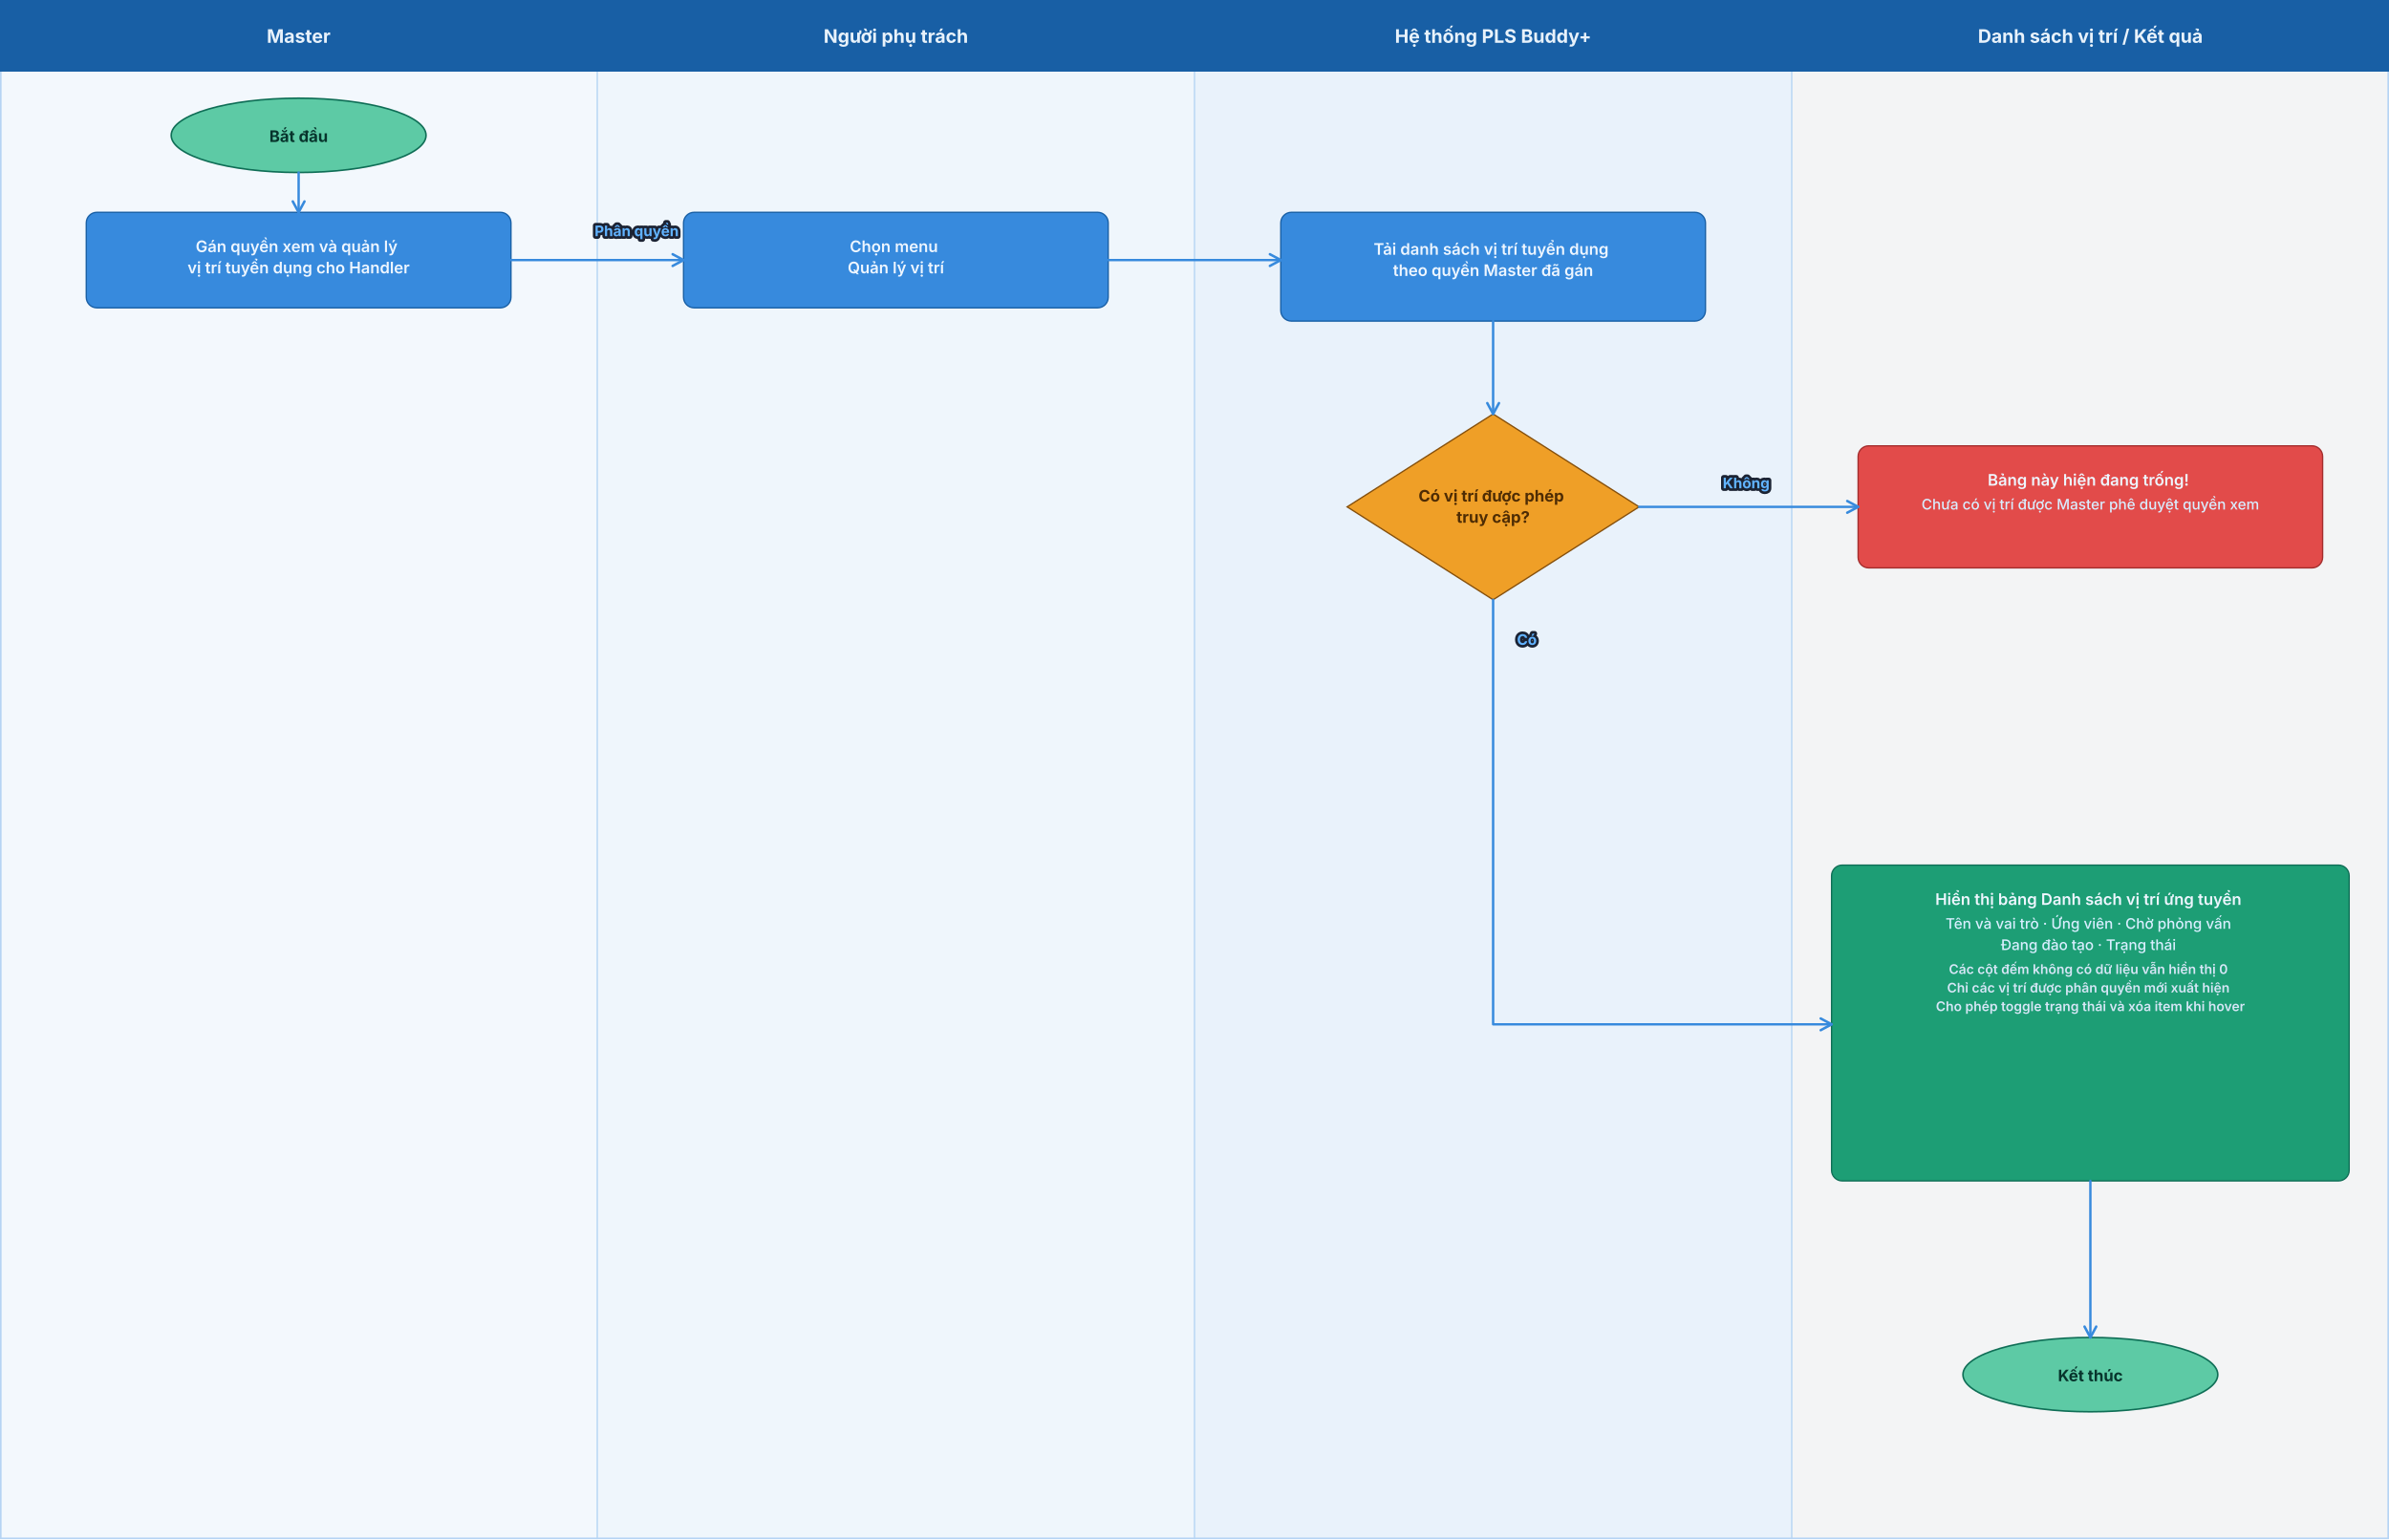
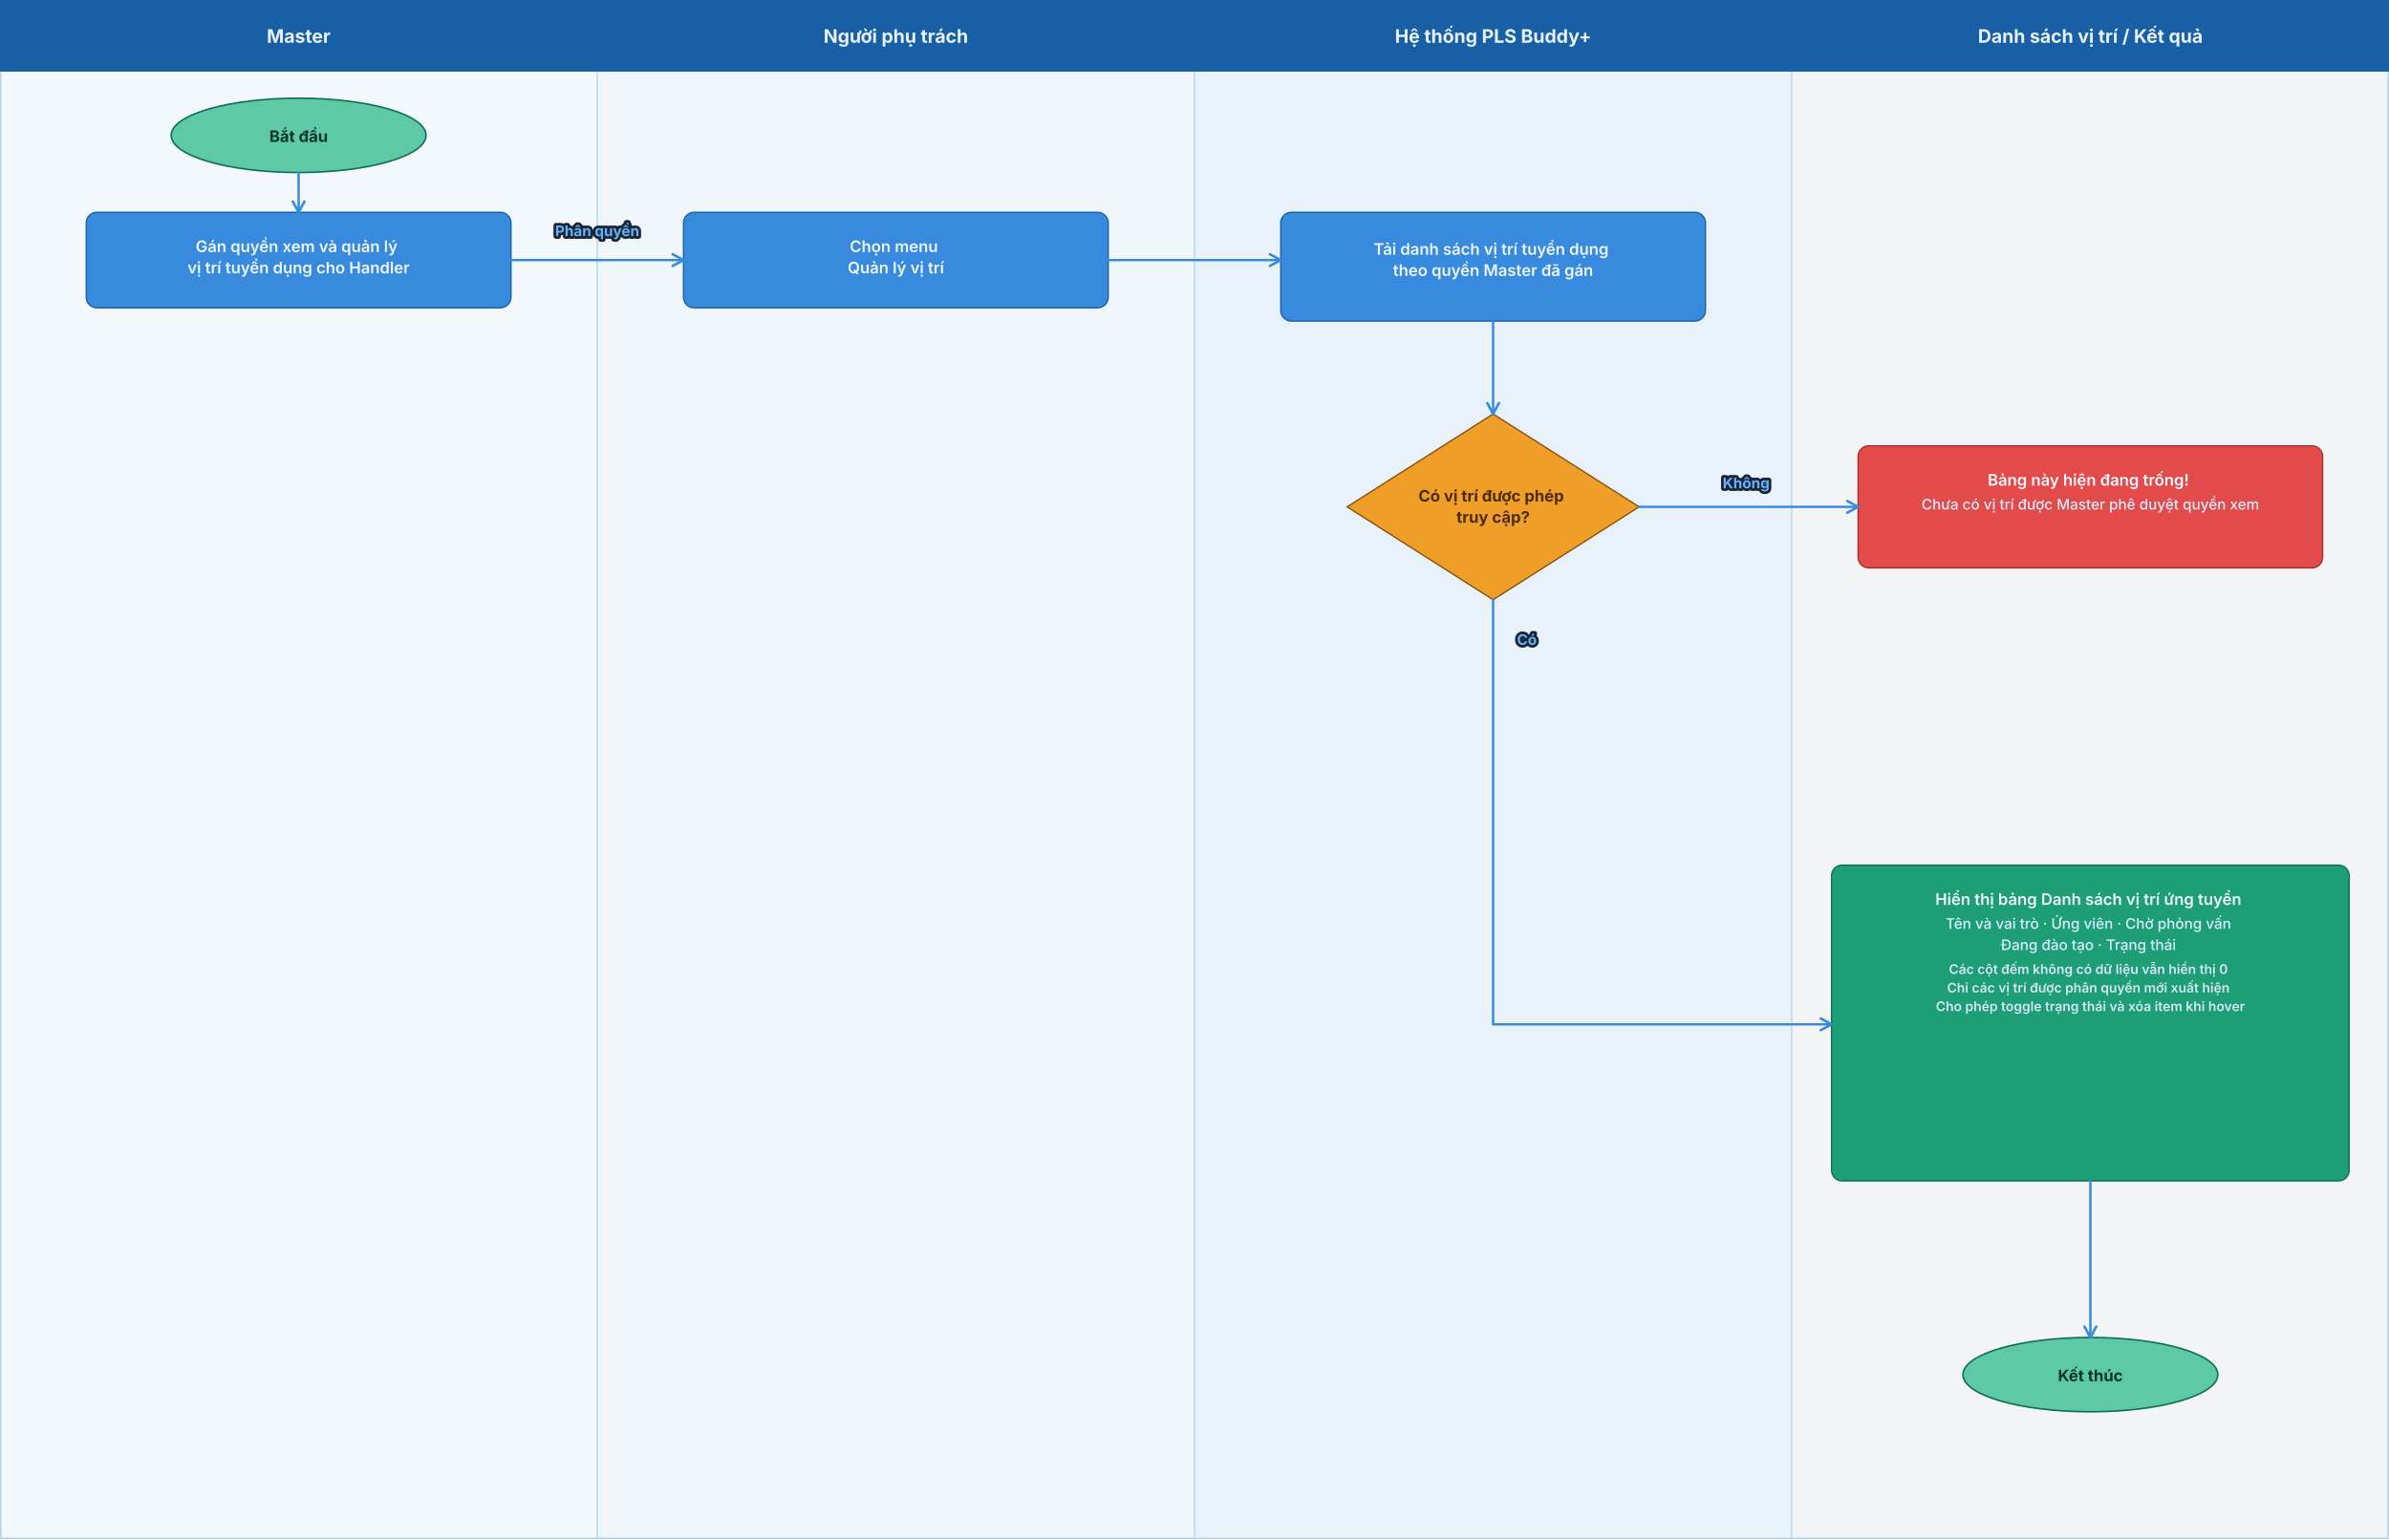
<svg xmlns="http://www.w3.org/2000/svg" width="1800" height="1160" viewBox="0 0 1800 1160" preserveAspectRatio="xMidYMid meet" role="img" aria-label="Swimlane chart xem danh sách vị trí tuyển dụng">
  <defs>
    <style>
      .outer-border { fill: none; stroke: #b5d4f4; stroke-width: 1.2; }
      .divider { stroke: #b5d4f4; stroke-width: 1; }
      .lane-head { fill: #185fa5; }
      .lane-title {
        fill: #e8f2fb;
        font-family: "SF Pro Text", "Inter", "Segoe UI", sans-serif;
        font-size: 14px;
        font-weight: 700;
        text-anchor: middle;
        dominant-baseline: middle;
      }
      .lane-master { fill: #378add; opacity: 0.06; }
      .lane-handler { fill: #378add; opacity: 0.08; }
      .lane-system { fill: #378add; opacity: 0.11; }
      .lane-result { fill: #6b7280; opacity: 0.08; }
      .task { fill: #378add; stroke: #185fa5; stroke-width: 1; }
      .result-ok { fill: #1d9e75; stroke: #0f6e56; stroke-width: 1; }
      .result-empty { fill: #e24b4a; stroke: #a32d2d; stroke-width: 1; }
      .start-end { fill: #5dcaa5; stroke: #0f6e56; stroke-width: 1.2; }
      .decision { fill: #ef9f27; stroke: #854f0b; stroke-width: 1; }
      .text-light {
        fill: #eef6ff;
        font-family: "SF Pro Text", "Inter", "Segoe UI", sans-serif;
        font-size: 12px;
        font-weight: 600;
        text-anchor: middle;
      }
      .text-dark {
        fill: #07342c;
        font-family: "SF Pro Text", "Inter", "Segoe UI", sans-serif;
        font-size: 12px;
        font-weight: 700;
        text-anchor: middle;
      }
      .decision-text {
        fill: #4e2c04;
        font-family: "SF Pro Text", "Inter", "Segoe UI", sans-serif;
        font-size: 12px;
        font-weight: 700;
        text-anchor: middle;
      }
      .subtext {
        fill: #d8eeff;
        font-family: "SF Pro Text", "Inter", "Segoe UI", sans-serif;
        font-size: 11px;
        font-weight: 500;
        text-anchor: middle;
      }
      .meta-text {
        fill: #d6e6f6;
        font-family: "SF Pro Text", "Inter", "Segoe UI", sans-serif;
        font-size: 10px;
        font-weight: 600;
        text-anchor: middle;
      }
      .line {
        fill: none;
        stroke: #378add;
        stroke-width: 1.8;
        stroke-linecap: round;
        stroke-linejoin: round;
        marker-end: url(#arrow);
      }
      .line-label {
        fill: #61b3ff;
        font-family: "SF Pro Text", "Inter", "Segoe UI", sans-serif;
        font-size: 11px;
        font-weight: 700;
        paint-order: stroke;
        stroke: rgba(10, 18, 34, 0.92);
        stroke-width: 4px;
        stroke-linejoin: round;
      }
    </style>
    <marker id="arrow" viewBox="0 0 10 10" refX="8" refY="5" markerWidth="7" markerHeight="7" orient="auto-start-reverse">
      <path d="M1.5 1.5L8 5L1.5 8.5" fill="none" stroke="#378add" stroke-width="1.5" stroke-linecap="round" stroke-linejoin="round" />
    </marker>
  </defs>
  <rect class="lane-master" x="0" y="54" width="450" height="1106" />
  <rect class="lane-handler" x="450" y="54" width="450" height="1106" />
  <rect class="lane-system" x="900" y="54" width="450" height="1106" />
  <rect class="lane-result" x="1350" y="54" width="450" height="1106" />
  <rect class="outer-border" x="0.6" y="0.6" width="1798.8" height="1158.8" />
  <line class="divider" x1="450" y1="0" x2="450" y2="1160" />
  <line class="divider" x1="900" y1="0" x2="900" y2="1160" />
  <line class="divider" x1="1350" y1="0" x2="1350" y2="1160" />
  <rect class="lane-head" x="0" y="0" width="450" height="54" />
  <rect class="lane-head" x="450" y="0" width="450" height="54" />
  <rect class="lane-head" x="900" y="0" width="450" height="54" />
  <rect class="lane-head" x="1350" y="0" width="450" height="54" />
  <text class="lane-title" x="225" y="27">Master</text>
  <text class="lane-title" x="675" y="27">Người phụ trách</text>
  <text class="lane-title" x="1125" y="27">Hệ thống PLS Buddy+</text>
  <text class="lane-title" x="1575" y="27">Danh sách vị trí / Kết quả</text>
  <ellipse class="start-end" cx="225" cy="102" rx="96" ry="28" />
  <text class="text-dark" x="225" y="107">Bắt đầu</text>
  <rect class="task" x="65" y="160" width="320" height="72" rx="8" />
  <text class="text-light" x="225" y="190">
    <tspan x="225" dy="0">Gán quyền xem và quản lý</tspan>
    <tspan x="225" dy="16">vị trí tuyển dụng cho Handler</tspan>
  </text>
  <rect class="task" x="515" y="160" width="320" height="72" rx="8" />
  <text class="text-light" x="675" y="190">
    <tspan x="675" dy="0">Chọn menu</tspan>
    <tspan x="675" dy="16">Quản lý vị trí</tspan>
  </text>
  <rect class="task" x="965" y="160" width="320" height="82" rx="8" />
  <text class="text-light" x="1125" y="192">
    <tspan x="1125" dy="0">Tải danh sách vị trí tuyển dụng</tspan>
    <tspan x="1125" dy="16">theo quyền Master đã gán</tspan>
  </text>
  <polygon class="decision" points="1125,312 1235,382 1125,452 1015,382" />
  <text class="decision-text" x="1125" y="378">
    <tspan x="1125" dy="0">Có vị trí được phép</tspan>
    <tspan x="1125" dy="16">truy cập?</tspan>
  </text>
  <rect class="result-empty" x="1400" y="336" width="350" height="92" rx="8" />
  <text class="text-light" x="1575" y="366">
    <tspan x="1575" dy="0">Bảng này hiện đang trống!</tspan>
    <tspan class="subtext" x="1575" dy="18">Chưa có vị trí được Master phê duyệt quyền xem</tspan>
  </text>
  <rect class="result-ok" x="1380" y="652" width="390" height="238" rx="8" />
  <text class="text-light" x="1575" y="682">
    <tspan x="1575" dy="0">Hiển thị bảng Danh sách vị trí ứng tuyển</tspan>
    <tspan class="subtext" x="1575" dy="18">Tên và vai trò · Ứng viên · Chờ phỏng vấn</tspan>
    <tspan class="subtext" x="1575" dy="16">Đang đào tạo · Trạng thái</tspan>
    <tspan class="meta-text" x="1575" dy="18">Các cột đếm không có dữ liệu vẫn hiển thị 0</tspan>
    <tspan class="meta-text" x="1575" dy="14">Chỉ các vị trí được phân quyền mới xuất hiện</tspan>
    <tspan class="meta-text" x="1575" dy="14">Cho phép toggle trạng thái và xóa item khi hover</tspan>
  </text>
  <ellipse class="start-end" cx="1575" cy="1036" rx="96" ry="28" />
  <text class="text-dark" x="1575" y="1041">Kết thúc</text>
  <line class="line" x1="225" y1="130" x2="225" y2="160" />
  <line class="line" x1="385" y1="196" x2="515" y2="196" />
  <line class="line" x1="835" y1="196" x2="965" y2="196" />
  <line class="line" x1="1125" y1="242" x2="1125" y2="312" />
  <line class="line" x1="1235" y1="382" x2="1400" y2="382" />
  <path class="line" d="M1125 452 V772 H1380" />
  <line class="line" x1="1575" y1="890" x2="1575" y2="1008" />
-   <text class="line-label" x="448" y="178">Phân quyền</text>
+   <text class="line-label" x="450" y="178" text-anchor="middle">Phân quyền</text>
  <text class="line-label" x="1298" y="368">Không</text>
  <text class="line-label" x="1143" y="486">Có</text>
</svg>
